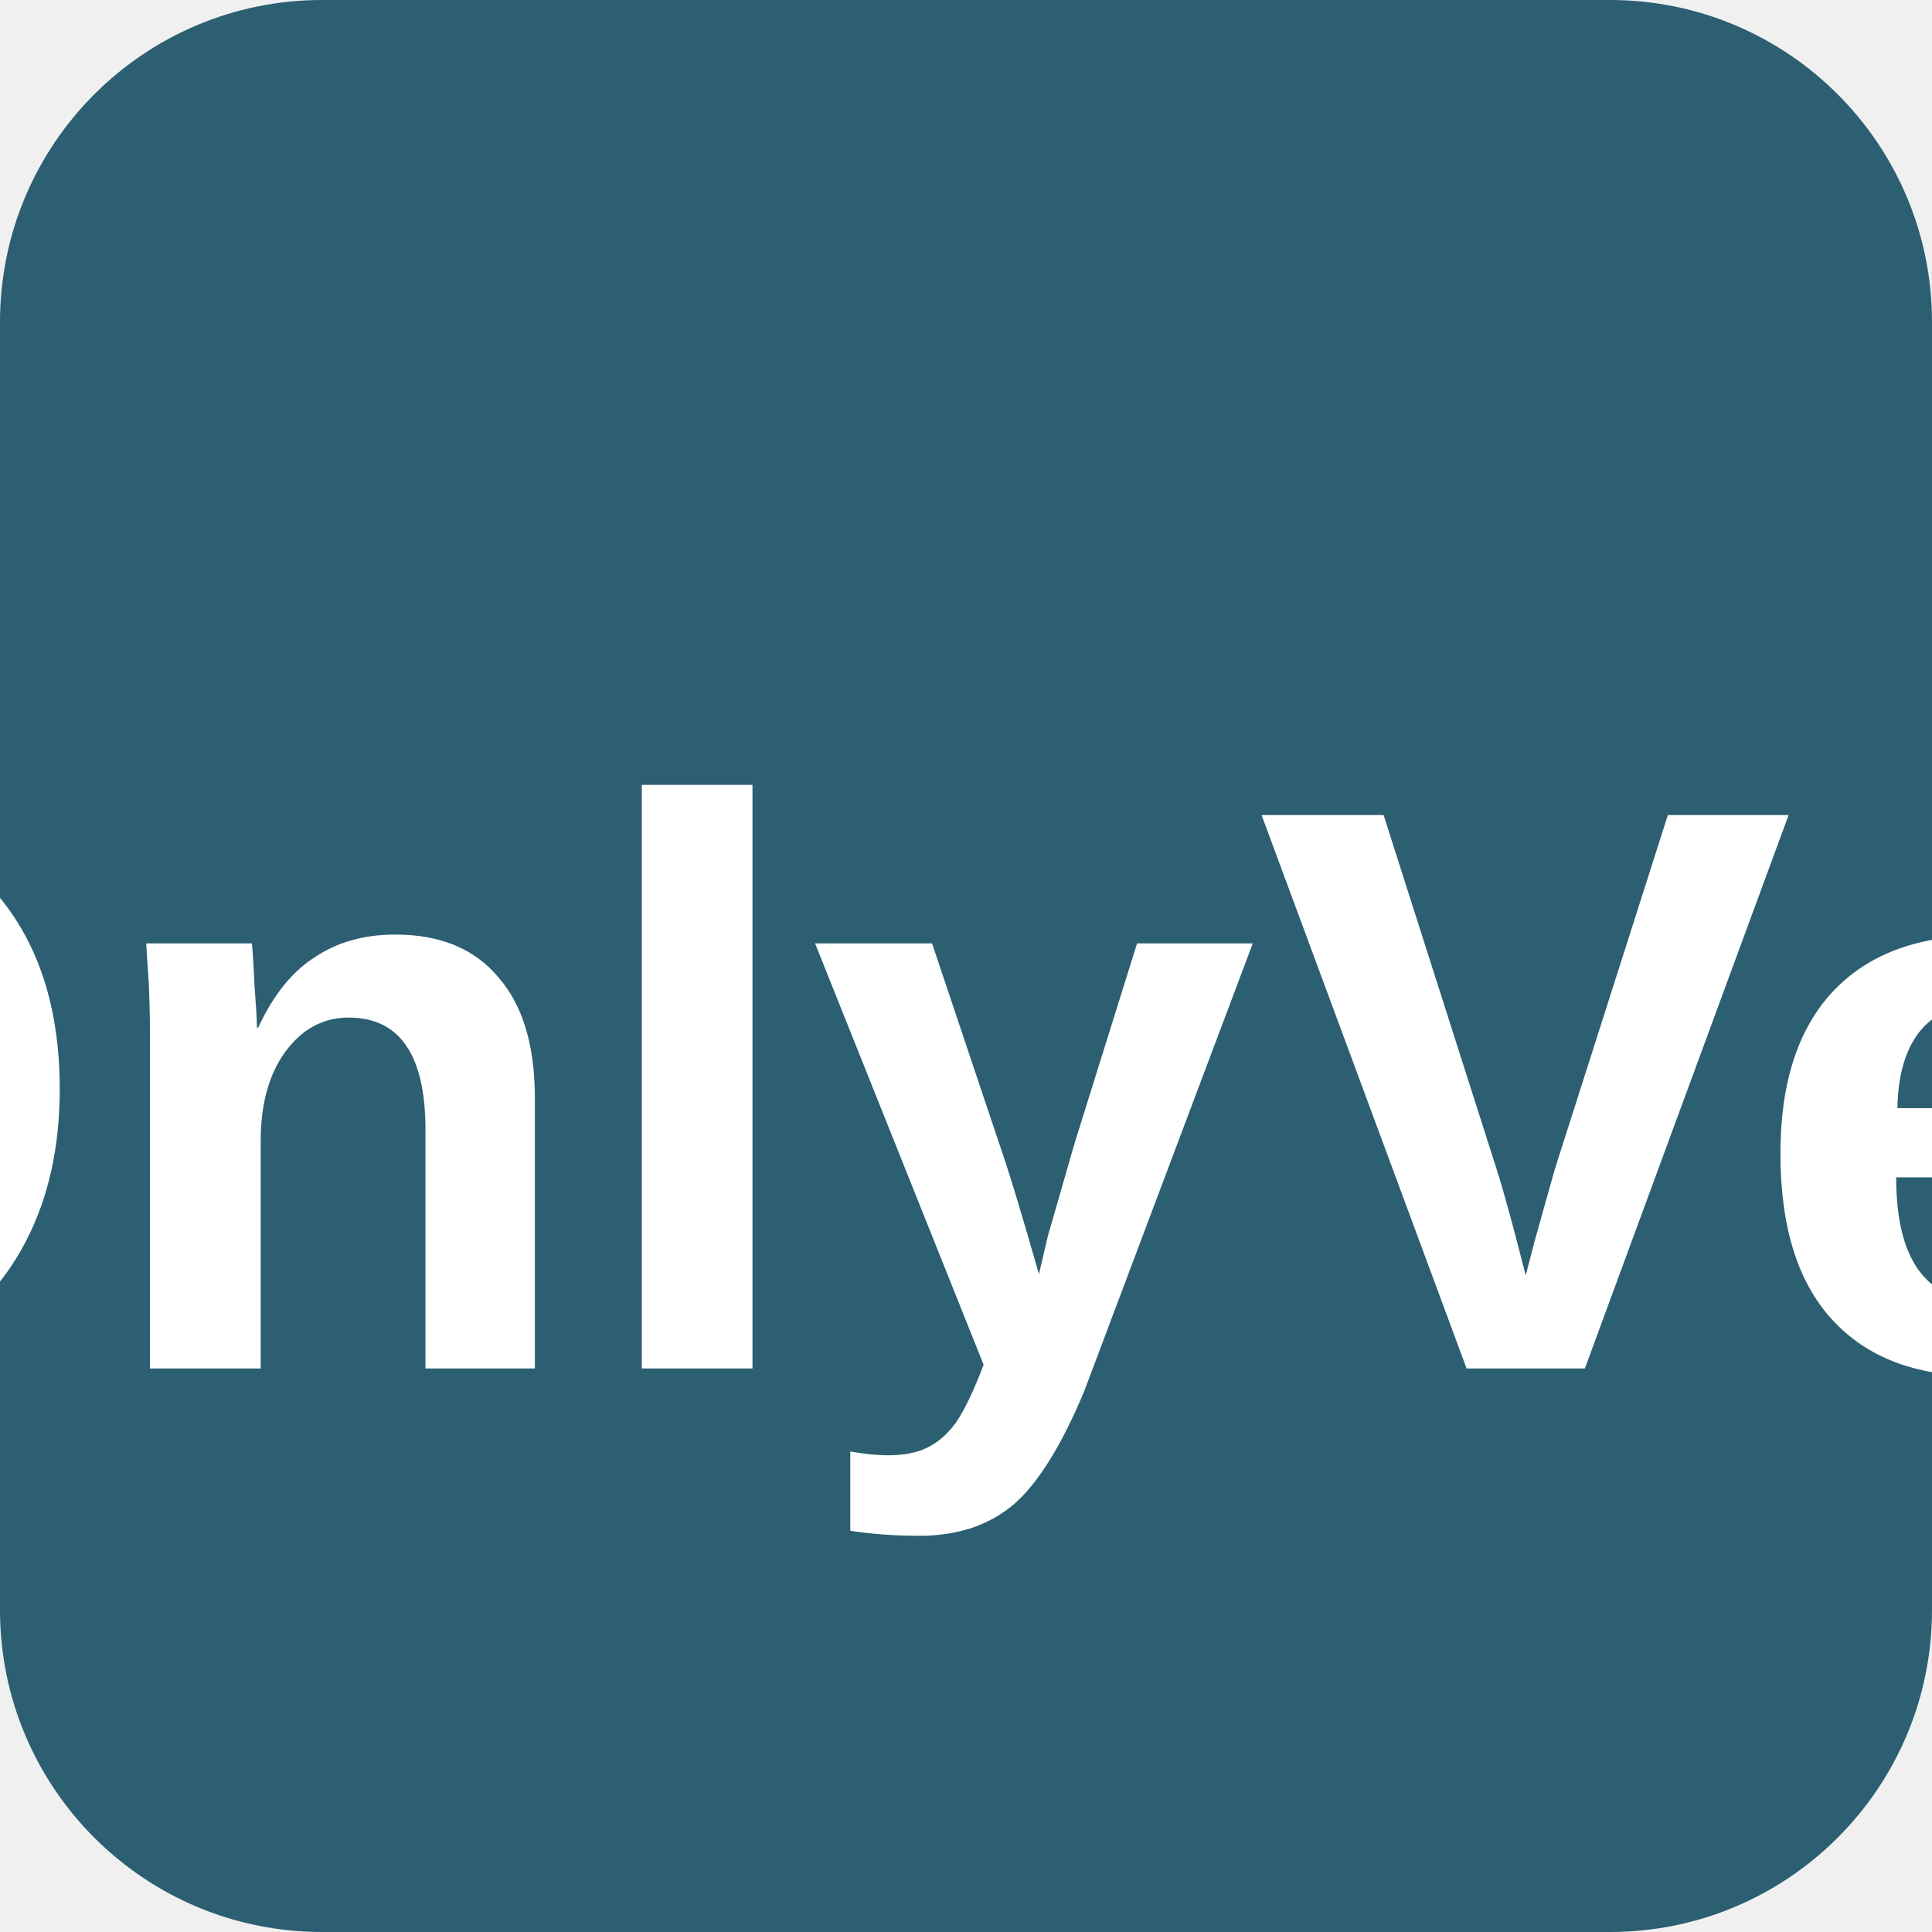
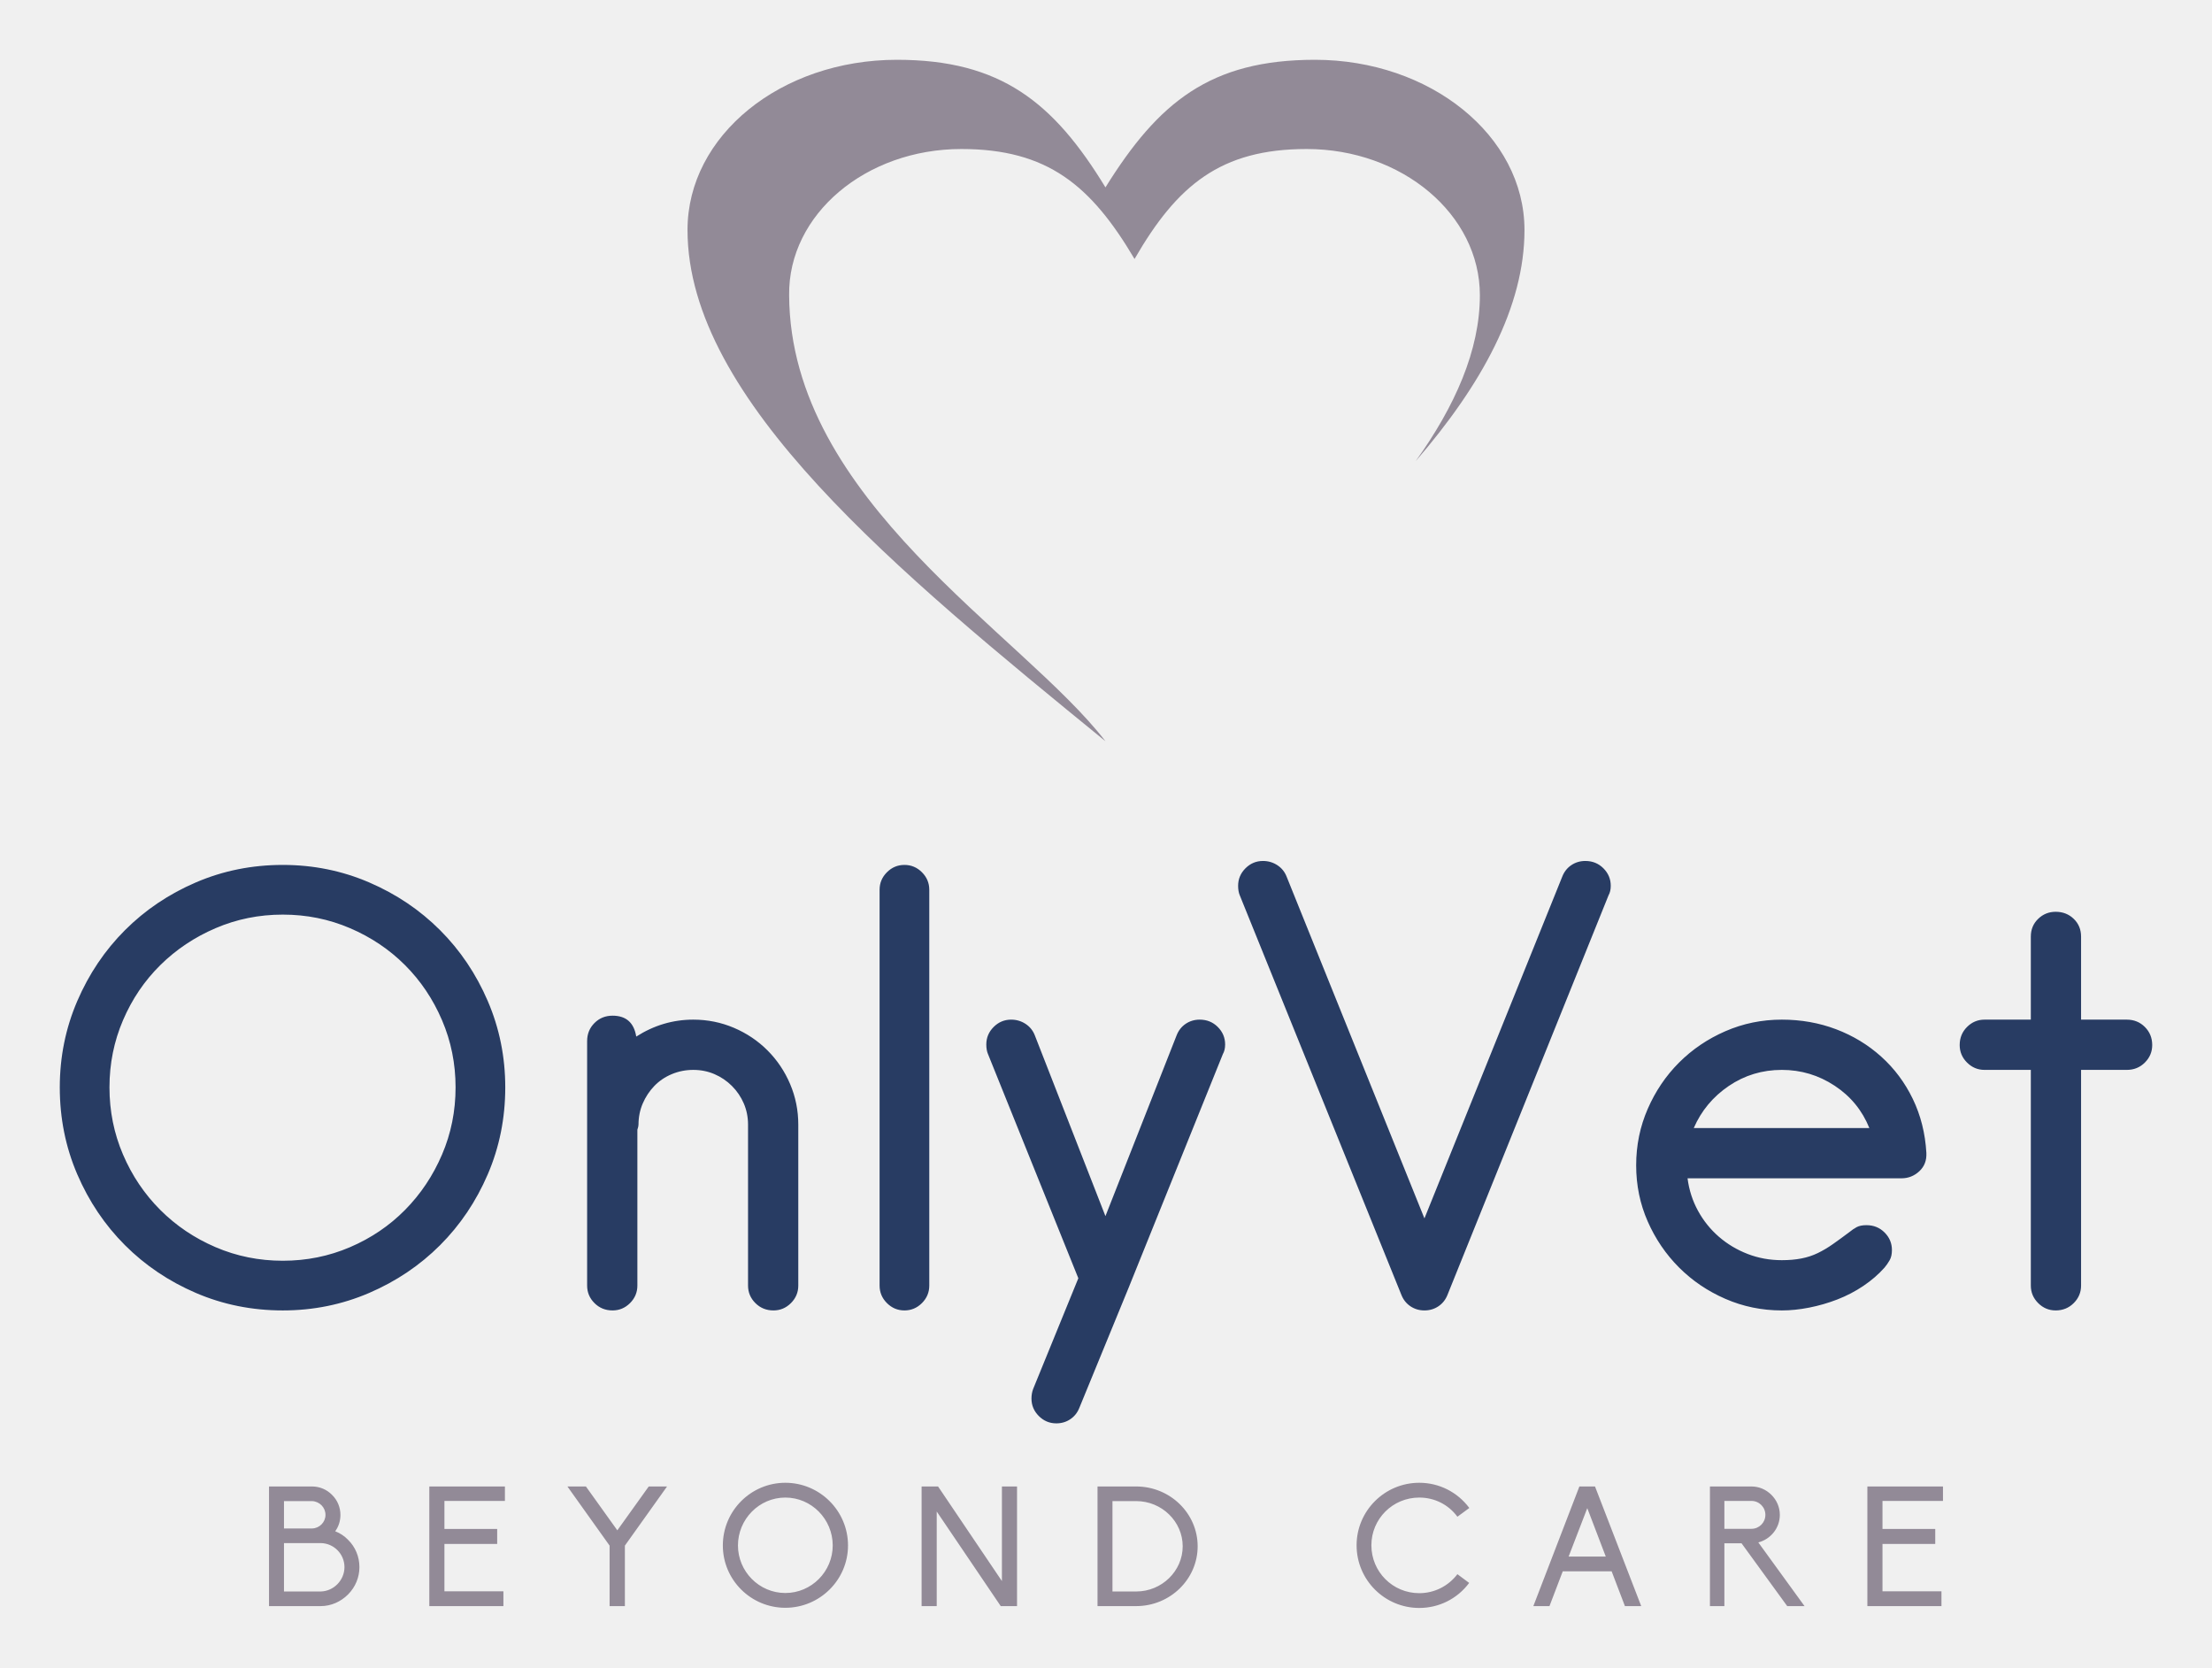
- <svg xmlns="http://www.w3.org/2000/svg" viewBox="0 0 24 24" fill="none">
-   <rect width="24" height="24" rx="4" fill="#2C5F72" />
-   <text x="12" y="17" font-family="Arial, sans-serif" font-size="10" font-weight="bold" fill="white" text-anchor="middle">OnlyVet</text>
+ <svg xmlns="http://www.w3.org/2000/svg" version="1.1" width="3171.429" height="2390.893" viewBox="0 0 3171.429 2390.893">
+   <g transform="scale(8.571429) translate(10, 10)">
+     <defs id="SvgjsDefs1091" />
+     <g id="SvgjsG1092" featureKey="AgVF85-0" transform="matrix(0.1213277,0,0,0.1213277,105,0)" fill="#928a97">
+       <g>
+         <path d="M576.2,175.9C504.7,58.6,431.8,0,288.8,0C128.7,0,0,104.4,0,234.5C0,469,288.8,704.9,576.2,939.4   C461.8,790.7,141.5,607.7,140.1,324.6C138.7,213,245.9,123,377.5,123c118.7,0,178.7,50,238.8,151.6C674.9,173,734.9,123,853.6,123   c131.5,0,238.8,90.1,238.8,201.6c0,75.8-34.3,153-88.6,228.8c91.5-105.8,150.1-213,150.1-318.8C1153.8,104.4,1023.7,0,865,0   C720.6,0,649.1,58.6,576.2,175.9z" />
+       </g>
+     </g>
+     <g id="SvgjsG1093" featureKey="vRT5cH-0" transform="matrix(4.722069,0,0,4.722069,-5.760829,113.3174)" fill="#283c63">
+       <path d="M9.12 20.3 c-1.093 0 -2.12 -0.207 -3.08 -0.62 s-1.797 -0.977 -2.51 -1.69 s-1.277 -1.55 -1.69 -2.51 s-0.62 -1.987 -0.62 -3.08 c0 -1.08 0.207 -2.1 0.62 -3.06 s0.977 -1.797 1.69 -2.51 s1.55 -1.277 2.51 -1.69 s1.987 -0.62 3.08 -0.62 c1.08 0 2.1 0.207 3.06 0.62 s1.797 0.977 2.51 1.69 s1.277 1.55 1.69 2.51 s0.62 1.98 0.62 3.06 c0 1.093 -0.207 2.12 -0.62 3.08 s-0.977 1.797 -1.69 2.51 s-1.55 1.277 -2.51 1.69 s-1.98 0.62 -3.06 0.62 z M9.12 6.28 c-0.84 0 -1.633 0.16 -2.38 0.48 s-1.4 0.757 -1.96 1.31 s-1 1.203 -1.32 1.95 s-0.48 1.54 -0.48 2.38 s0.16 1.633 0.48 2.38 s0.76 1.4 1.32 1.96 s1.213 1 1.96 1.32 s1.54 0.48 2.38 0.48 s1.633 -0.16 2.38 -0.48 s1.397 -0.76 1.95 -1.32 s0.99 -1.213 1.31 -1.96 s0.48 -1.54 0.48 -2.38 s-0.16 -1.633 -0.48 -2.38 s-0.757 -1.397 -1.31 -1.95 s-1.203 -0.99 -1.95 -1.31 s-1.54 -0.48 -2.38 -0.48 z M21.64 10.6 c0.627 -0.4 1.3 -0.6 2.02 -0.6 c0.507 0 0.987 0.097 1.44 0.29 s0.85 0.46 1.19 0.8 s0.607 0.737 0.8 1.19 s0.29 0.933 0.29 1.44 l0 5.7 c0 0.24 -0.087 0.447 -0.26 0.62 s-0.38 0.26 -0.62 0.26 c-0.253 0 -0.467 -0.087 -0.64 -0.26 s-0.26 -0.38 -0.26 -0.62 l0 -5.7 c0 -0.267 -0.05 -0.517 -0.15 -0.75 s-0.24 -0.44 -0.42 -0.62 s-0.387 -0.32 -0.62 -0.42 s-0.483 -0.15 -0.75 -0.15 s-0.52 0.05 -0.76 0.15 s-0.447 0.24 -0.62 0.42 s-0.31 0.387 -0.41 0.62 s-0.15 0.483 -0.15 0.75 c0 0.04 -0.013 0.1 -0.04 0.18 l0 5.52 c0 0.24 -0.087 0.447 -0.26 0.62 s-0.38 0.26 -0.62 0.26 c-0.253 0 -0.467 -0.087 -0.64 -0.26 s-0.26 -0.38 -0.26 -0.62 l0 -8.66 c0 -0.253 0.087 -0.467 0.26 -0.64 s0.387 -0.26 0.64 -0.26 c0.48 0 0.76 0.247 0.84 0.74 z M31.14 20.3 c-0.24 0 -0.447 -0.087 -0.62 -0.26 s-0.26 -0.38 -0.26 -0.62 l0 -14.02 c0 -0.24 0.087 -0.447 0.26 -0.62 s0.38 -0.26 0.62 -0.26 s0.447 0.087 0.62 0.26 s0.26 0.38 0.26 0.62 l0 14.02 c0 0.24 -0.087 0.447 -0.26 0.62 s-0.38 0.26 -0.62 0.26 z M42.42 11.22 l-3.34 8.28 l-1.74 4.24 c-0.067 0.173 -0.173 0.31 -0.32 0.41 s-0.313 0.15 -0.5 0.15 c-0.24 0 -0.447 -0.087 -0.62 -0.26 s-0.26 -0.38 -0.26 -0.62 c0 -0.12 0.02 -0.233 0.06 -0.34 l1.6 -3.92 l-3.2 -7.94 c-0.04 -0.093 -0.06 -0.207 -0.06 -0.34 c0 -0.24 0.087 -0.447 0.26 -0.62 s0.38 -0.26 0.62 -0.26 c0.187 0 0.357 0.05 0.51 0.15 s0.263 0.237 0.33 0.41 l2.5 6.4 l2.52 -6.4 c0.067 -0.173 0.173 -0.31 0.32 -0.41 s0.313 -0.15 0.5 -0.15 c0.253 0 0.467 0.087 0.64 0.26 s0.26 0.38 0.26 0.62 c0 0.133 -0.027 0.247 -0.08 0.34 z M56.08 5.6 l-5.7 14.14 c-0.067 0.173 -0.173 0.31 -0.32 0.41 s-0.313 0.15 -0.5 0.15 s-0.353 -0.05 -0.5 -0.15 s-0.253 -0.237 -0.32 -0.41 l-5.72 -14.14 c-0.04 -0.093 -0.06 -0.207 -0.06 -0.34 c0 -0.24 0.087 -0.447 0.26 -0.62 s0.38 -0.26 0.62 -0.26 c0.187 0 0.357 0.05 0.51 0.15 s0.263 0.237 0.33 0.41 l4.88 12.1 l4.88 -12.1 c0.067 -0.173 0.173 -0.31 0.32 -0.41 s0.313 -0.15 0.5 -0.15 c0.253 0 0.467 0.087 0.64 0.26 s0.26 0.38 0.26 0.62 c0 0.133 -0.027 0.247 -0.08 0.34 z M66.46 15.62 l-7.58 -0 c0.053 0.413 0.177 0.797 0.37 1.15 s0.44 0.66 0.74 0.92 s0.64 0.463 1.02 0.61 s0.783 0.22 1.21 0.22 c0.253 0 0.483 -0.02 0.69 -0.06 s0.4 -0.103 0.58 -0.19 s0.36 -0.193 0.54 -0.32 s0.377 -0.27 0.59 -0.43 c0.08 -0.067 0.163 -0.123 0.25 -0.17 s0.203 -0.07 0.35 -0.07 c0.253 0 0.467 0.087 0.64 0.26 s0.26 0.38 0.26 0.62 c0 0.147 -0.027 0.267 -0.08 0.36 s-0.113 0.18 -0.18 0.26 c-0.213 0.24 -0.463 0.457 -0.75 0.65 s-0.593 0.353 -0.92 0.48 s-0.66 0.223 -1 0.29 s-0.663 0.1 -0.97 0.1 c-0.707 0 -1.373 -0.137 -2 -0.41 s-1.173 -0.643 -1.64 -1.11 s-0.837 -1.01 -1.11 -1.63 s-0.41 -1.283 -0.41 -1.99 s0.137 -1.373 0.41 -2 s0.643 -1.173 1.11 -1.64 s1.013 -0.837 1.64 -1.11 s1.293 -0.41 2 -0.41 c0.68 0 1.32 0.113 1.92 0.34 s1.133 0.55 1.6 0.97 s0.84 0.92 1.12 1.5 s0.44 1.217 0.48 1.91 c0.013 0.267 -0.07 0.483 -0.25 0.65 s-0.39 0.25 -0.63 0.25 z M62.22 11.78 c-0.693 0 -1.32 0.19 -1.88 0.57 s-0.973 0.877 -1.24 1.49 l6.22 0 c-0.253 -0.627 -0.663 -1.127 -1.23 -1.5 s-1.19 -0.56 -1.87 -0.56 z M74.44 11.78 l-1.62 0 l0 7.64 c0 0.24 -0.087 0.447 -0.26 0.62 s-0.387 0.26 -0.64 0.26 c-0.24 0 -0.447 -0.087 -0.62 -0.26 s-0.26 -0.38 -0.26 -0.62 l0 -7.64 l-1.64 0 c-0.24 0 -0.447 -0.087 -0.62 -0.26 s-0.26 -0.38 -0.26 -0.62 c0 -0.253 0.087 -0.467 0.26 -0.64 s0.38 -0.26 0.62 -0.26 l1.64 0 l0 -2.94 c0 -0.253 0.087 -0.463 0.26 -0.63 s0.38 -0.25 0.62 -0.25 c0.253 0 0.467 0.083 0.64 0.25 s0.26 0.377 0.26 0.63 l0 2.94 l1.62 0 c0.253 0 0.467 0.087 0.64 0.26 s0.26 0.387 0.26 0.64 c0 0.24 -0.087 0.447 -0.26 0.62 s-0.387 0.26 -0.64 0.26 z" />
+     </g>
+     <g id="SvgjsG1094" featureKey="dDj50M-0" transform="matrix(1.405199,0,0,1.405199,33.17324,230.5243)" fill="#928a97">
+       <path d="M1.3 20 l0 -14.24 l5.12 0 c0.9 0 1.76 0.36 2.38 1 c0.64 0.62 1 1.48 1 2.38 c0 0.7 -0.2 1.36 -0.6 1.92 l-0.02 0.02 l0.02 0.02 c0.56 0.22 1.08 0.56 1.5 1 c0.88 0.86 1.36 2.02 1.36 3.26 c0 1.22 -0.48 2.38 -1.36 3.26 c-0.86 0.86 -2.02 1.38 -3.24 1.38 l-6.16 0 z M3.08 18.26 l4.38 0 c1.56 -0.04 2.82 -1.36 2.82 -2.9 c0 -1.56 -1.26 -2.84 -2.82 -2.86 l-4.38 0 l0 5.76 z M3.08 10.76 l3.34 0 c0.88 -0.02 1.6 -0.74 1.6 -1.62 s-0.7 -1.6 -1.6 -1.64 l-3.34 0 l0 3.26 z M20.38 20 l0 -14.24 l9 0 l0 1.72 l-7.2 0 l0 3.34 l6.28 0 l0 1.78 l-6.28 0 l0 5.64 l7.02 0 l0 1.76 l-8.82 0 z M41.84 20 l0 -7.2 l-5.02 -7.04 l2.2 0 l3.74 5.22 l3.74 -5.22 l2.18 0 l-5.02 7.04 l0 7.2 l-1.82 0 z M62.76 5.32 c4.1 0 7.46 3.34 7.46 7.46 c0 4.1 -3.36 7.42 -7.46 7.42 s-7.44 -3.32 -7.44 -7.42 c0 -4.12 3.34 -7.46 7.44 -7.46 z M62.76 18.44 c3.12 0 5.64 -2.56 5.64 -5.66 c0 -3.12 -2.52 -5.7 -5.64 -5.7 s-5.64 2.58 -5.64 5.7 c0 3.1 2.52 5.66 5.64 5.66 z M88.4 20 l-7.62 -11.26 l0 11.26 l-1.8 0 l0 -14.24 l1.96 0 l7.6 11.26 l0 -11.26 l1.8 0 l0 14.24 l-1.94 0 z M99.92 20 l0 -14.24 l4.6 0 c4.04 0 7.32 3.2 7.32 7.12 s-3.28 7.12 -7.32 7.12 l-4.6 0 z M104.52 18.26 c3.06 0 5.54 -2.44 5.54 -5.38 s-2.48 -5.38 -5.54 -5.38 l-2.82 0 l0 10.76 l2.82 0 z M138.22 18.46 c1.78 0 3.44 -0.82 4.54 -2.26 l1.4 1.04 c-1.42 1.9 -3.6 2.98 -5.94 2.98 c-4.12 0 -7.46 -3.34 -7.46 -7.46 c0 -4.1 3.34 -7.44 7.46 -7.44 c2.36 0 4.54 1.1 5.96 3 l-1.42 1.04 c-1.08 -1.46 -2.74 -2.28 -4.54 -2.28 c-3.16 0 -5.7 2.54 -5.7 5.68 c0 3.16 2.54 5.7 5.7 5.7 z M162.7 20 l-1.58 -4.14 l-5.82 0 l-1.58 4.14 l-1.92 0 l5.48 -14.24 l1.86 0 l5.5 14.24 l-1.94 0 z M160.42 14.1 l-2.2 -5.76 l-2.22 5.76 l4.42 0 z M178.58 12.42 l5.5 7.58 l-2.06 0 l-5.44 -7.48 l-2.04 0 l0 7.48 l-1.72 0 l0 -14.24 l4.94 0 c0.9 0 1.74 0.36 2.38 1 s1 1.48 1 2.38 c0 1.58 -1.1 2.9 -2.56 3.28 z M174.54 7.48 l0 3.32 l3.22 0 c0.92 0 1.66 -0.74 1.66 -1.66 s-0.74 -1.66 -1.66 -1.66 l-3.22 0 z M191.56 20 l0 -14.24 l9 0 l0 1.72 l-7.2 0 l0 3.34 l6.28 0 l0 1.78 l-6.28 0 l0 5.64 l7.02 0 l0 1.76 l-8.82 0 z" />
+     </g>
+   </g>
</svg>
